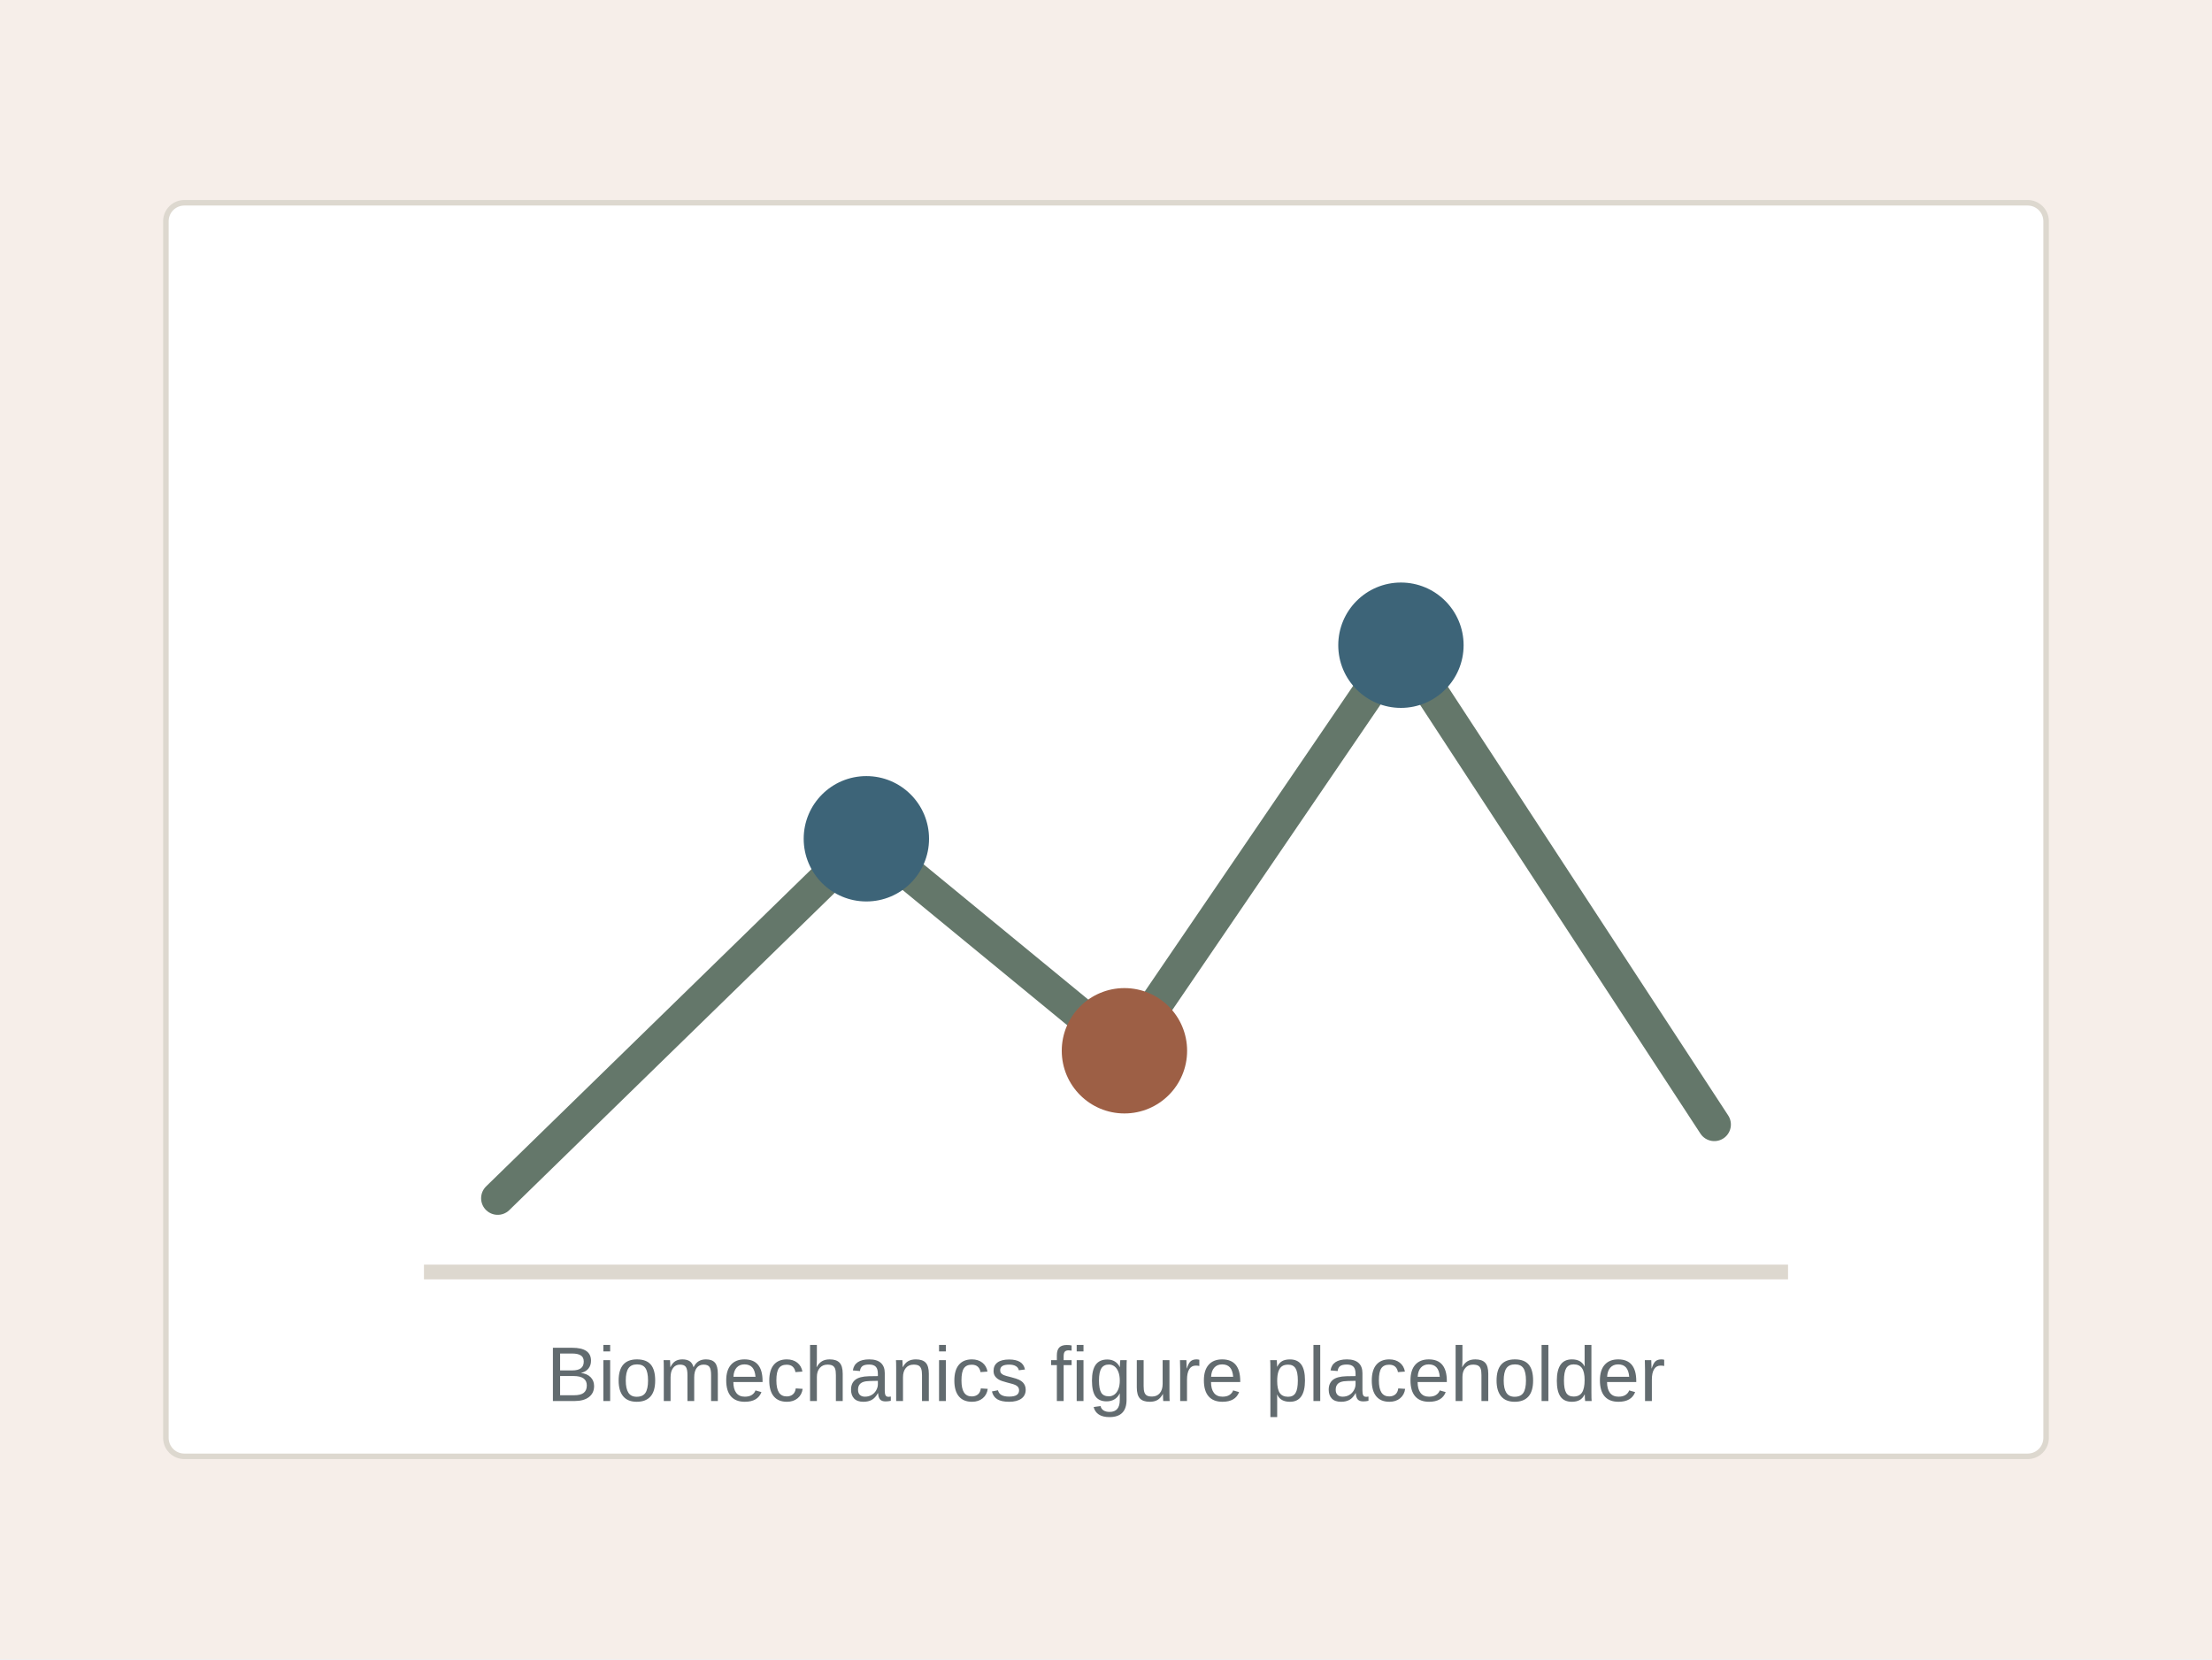
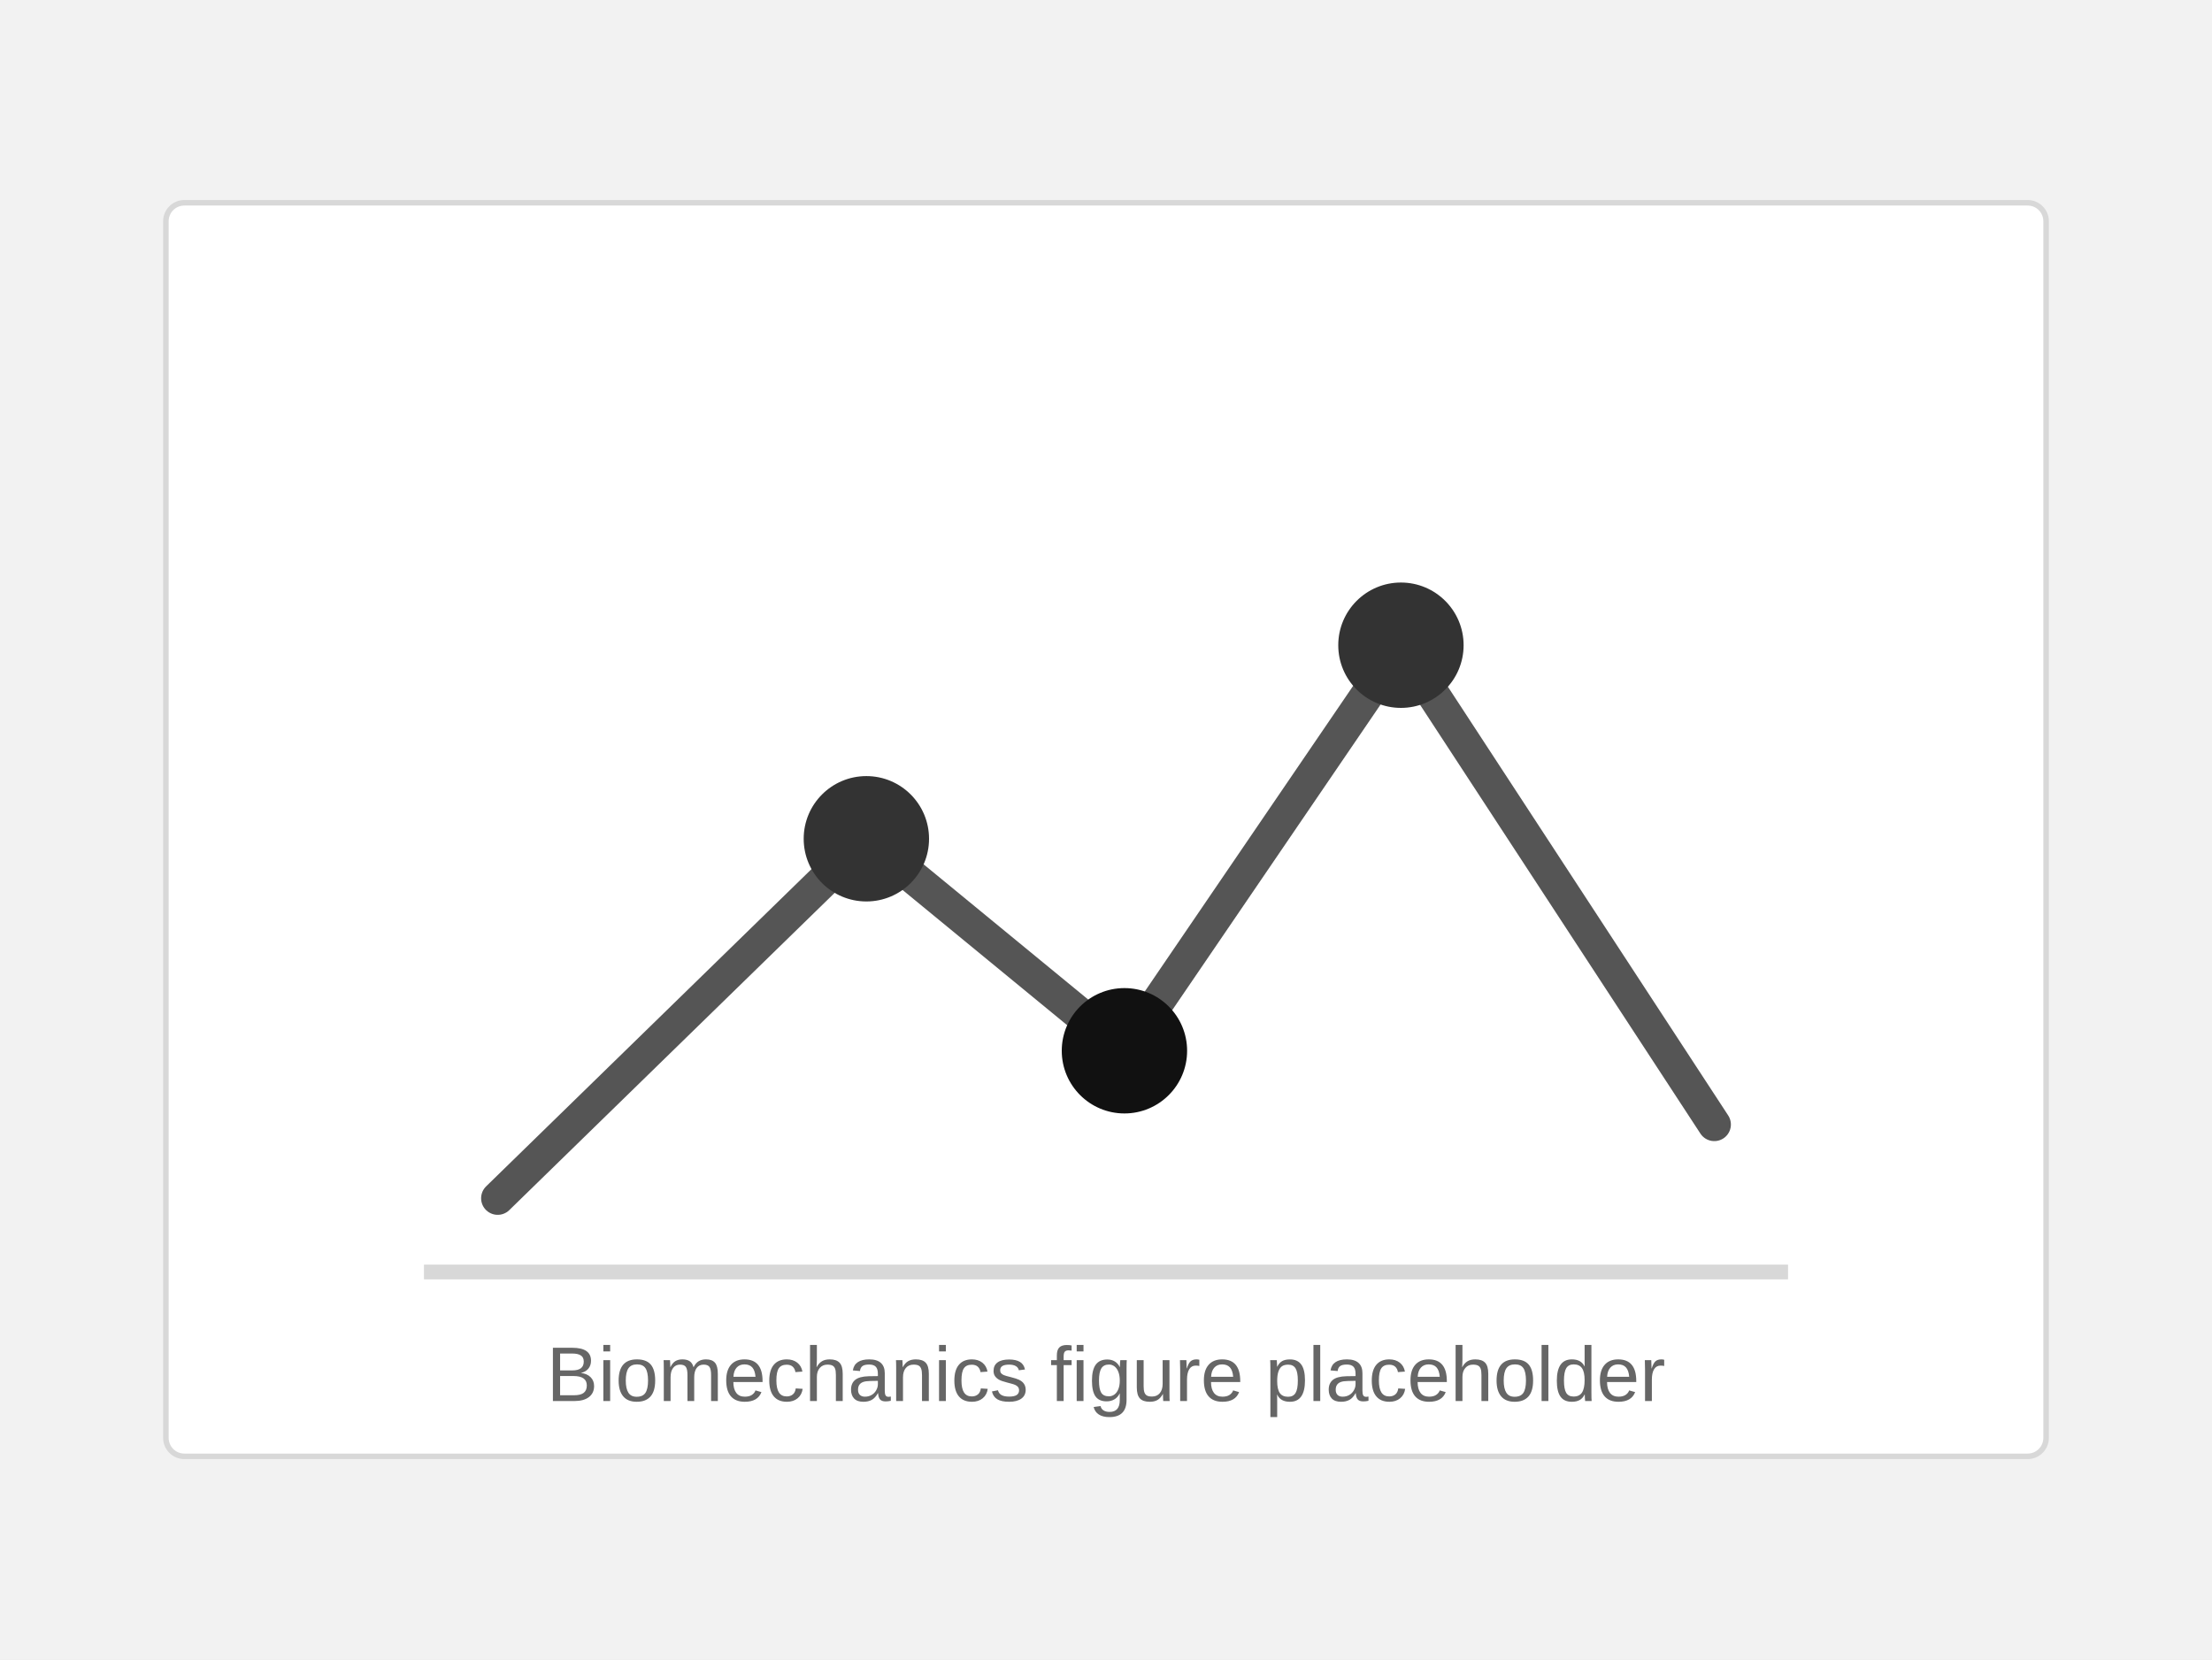
<svg xmlns="http://www.w3.org/2000/svg" viewBox="0 0 1200 900" role="img" aria-labelledby="title desc">
-   <rect width="1200" height="900" fill="#f6eee9" />
-   <rect x="90" y="110" width="1020" height="680" rx="10" fill="#ffffff" stroke="#ddd8cf" stroke-width="3" />
-   <path d="M270 650 L470 455 L610 570 L760 350 L930 610" fill="none" stroke="#64776a" stroke-width="18" stroke-linecap="round" stroke-linejoin="round" />
-   <circle cx="470" cy="455" r="34" fill="#3d6478" />
-   <circle cx="610" cy="570" r="34" fill="#9d5f45" />
-   <circle cx="760" cy="350" r="34" fill="#3d6478" />
-   <line x1="230" y1="690" x2="970" y2="690" stroke="#ddd8cf" stroke-width="8" />
-   <text x="600" y="760" text-anchor="middle" font-family="Arial, sans-serif" font-size="42" fill="#626b6f">Biomechanics figure placeholder</text>
+   <rect width="1200" height="900" fill="#f2f2f2" />
+   <rect x="90" y="110" width="1020" height="680" rx="10" fill="#ffffff" stroke="#d8d8d8" stroke-width="3" />
+   <path d="M270 650 L470 455 L610 570 L760 350 L930 610" fill="none" stroke="#555555" stroke-width="18" stroke-linecap="round" stroke-linejoin="round" />
+   <circle cx="470" cy="455" r="34" fill="#333333" />
+   <circle cx="610" cy="570" r="34" fill="#111111" />
+   <circle cx="760" cy="350" r="34" fill="#333333" />
+   <line x1="230" y1="690" x2="970" y2="690" stroke="#d8d8d8" stroke-width="8" />
+   <text x="600" y="760" text-anchor="middle" font-family="Arial, sans-serif" font-size="42" fill="#666666">Biomechanics figure placeholder</text>
</svg>
